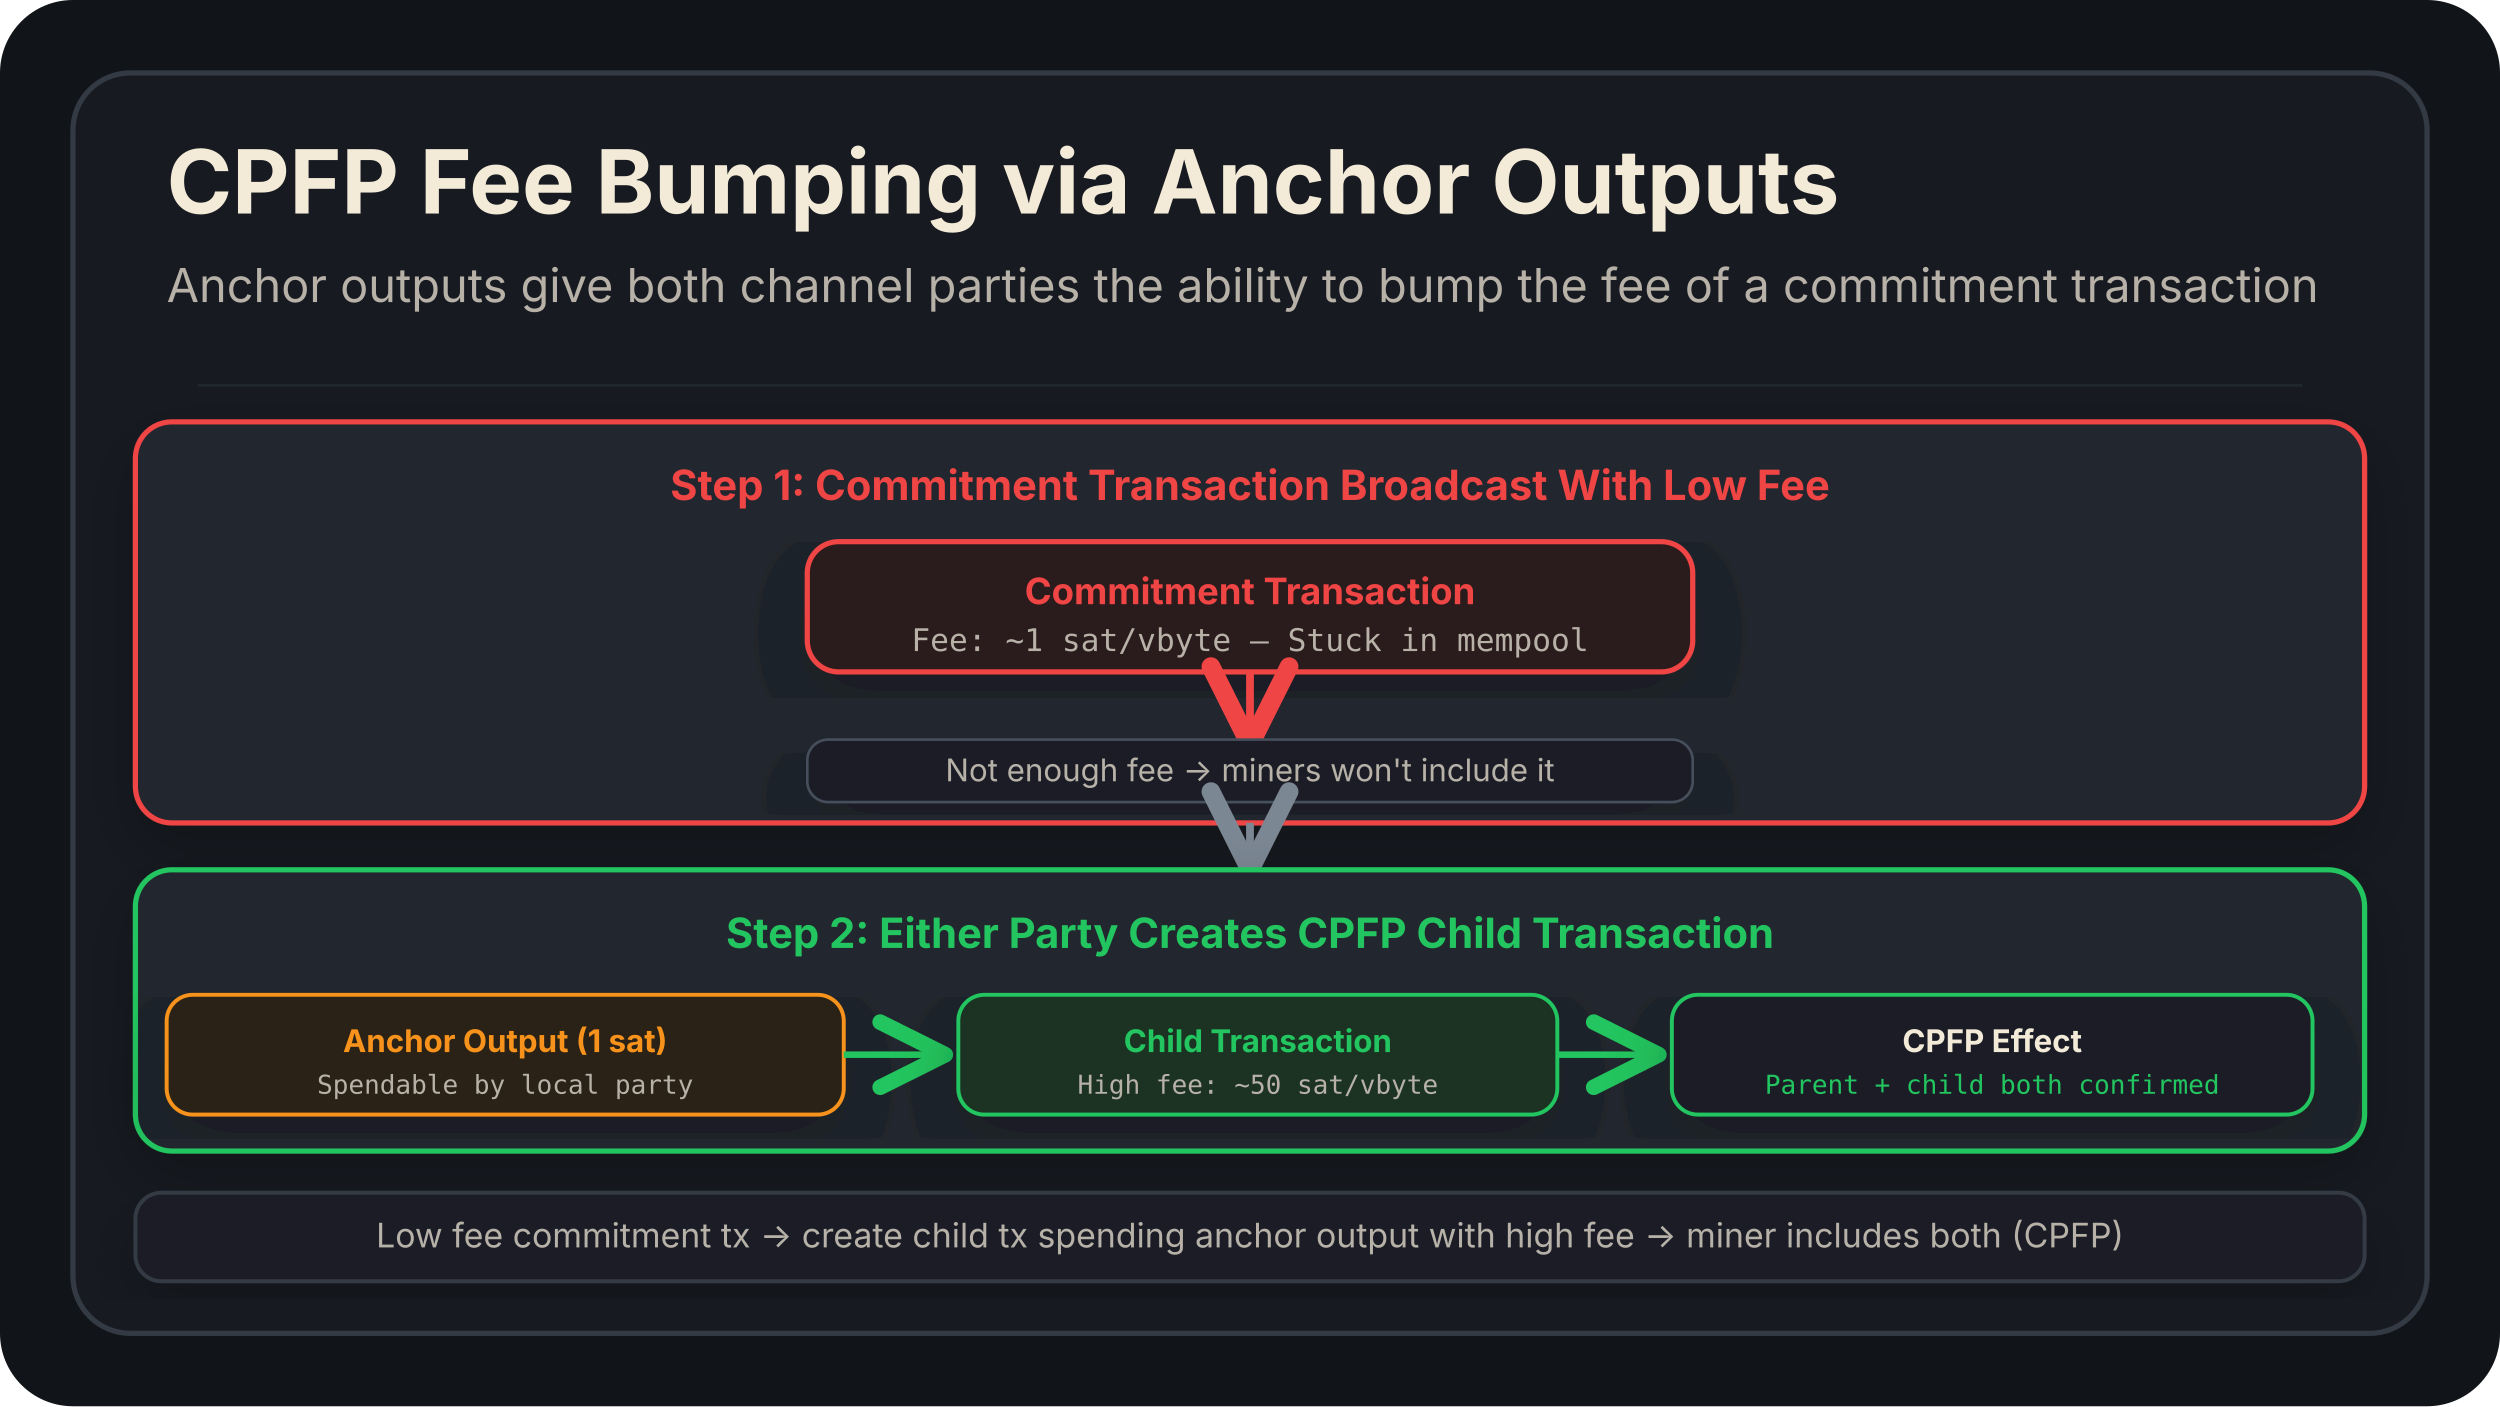
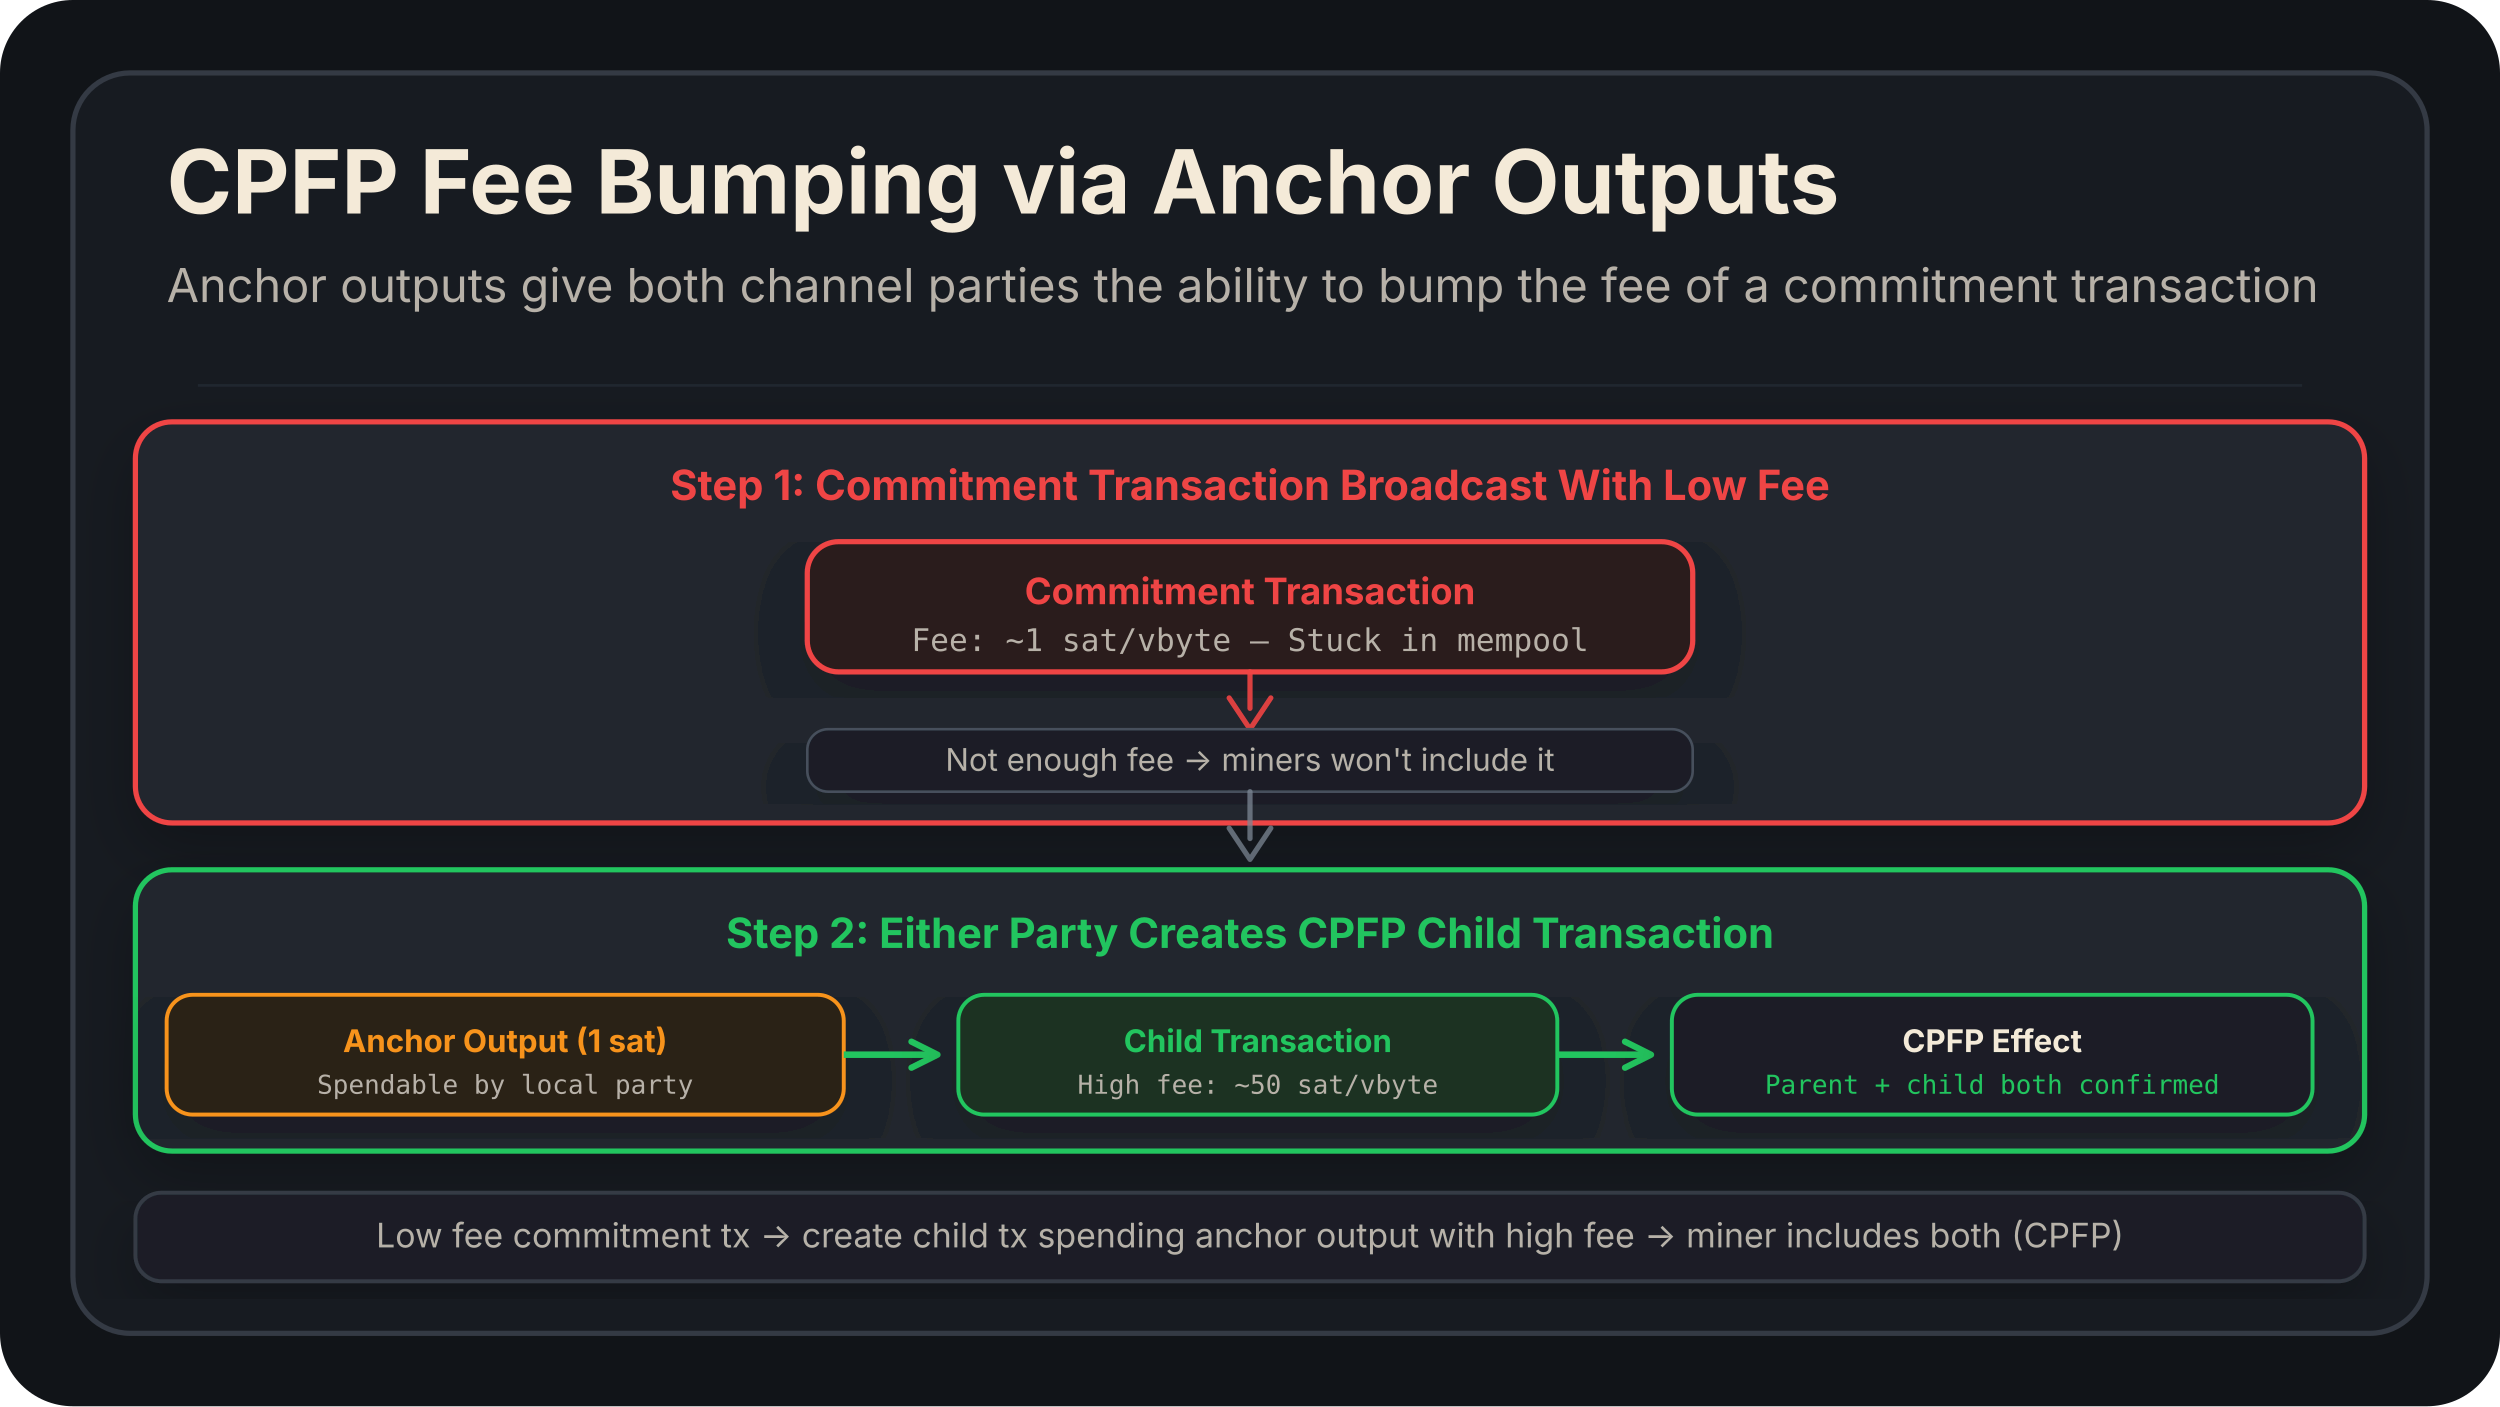
<svg xmlns="http://www.w3.org/2000/svg" width="960" height="540" viewBox="0 0 960 540" fill="none" role="img" aria-labelledby="title desc">
  <defs>
-     <marker id="arrow-orange" markerWidth="14" markerHeight="14" refX="10" refY="7" orient="auto">
+     <marker id="arrow-orange" markerWidth="14" markerHeight="14" refX="10" refY="7" orient="auto" markerUnits="userSpaceOnUse">
      <path d="M2 2L12 7L2 12" fill="none" stroke="#F7931A" stroke-width="2.4" stroke-linecap="round" stroke-linejoin="round" />
    </marker>
-     <marker id="arrow-muted" markerWidth="14" markerHeight="14" refX="10" refY="7" orient="auto">
+     <marker id="arrow-muted" markerWidth="14" markerHeight="14" refX="10" refY="7" orient="auto" markerUnits="userSpaceOnUse">
      <path d="M2 2L12 7L2 12" fill="none" stroke="#7C8794" stroke-width="2.4" stroke-linecap="round" stroke-linejoin="round" />
    </marker>
-     <marker id="arrow-green" markerWidth="14" markerHeight="14" refX="10" refY="7" orient="auto">
+     <marker id="arrow-green" markerWidth="14" markerHeight="14" refX="10" refY="7" orient="auto" markerUnits="userSpaceOnUse">
      <path d="M2 2L12 7L2 12" fill="none" stroke="#22C55E" stroke-width="2.4" stroke-linecap="round" stroke-linejoin="round" />
    </marker>
-     <marker id="arrow-red" markerWidth="14" markerHeight="14" refX="10" refY="7" orient="auto">
+     <marker id="arrow-red" markerWidth="14" markerHeight="14" refX="10" refY="7" orient="auto" markerUnits="userSpaceOnUse">
      <path d="M2 2L12 7L2 12" fill="none" stroke="#EF4444" stroke-width="2.4" stroke-linecap="round" stroke-linejoin="round" />
    </marker>
    <filter id="soft" x="-20%" y="-20%" width="140%" height="140%">
      <feDropShadow dx="0" dy="10" stdDeviation="12" flood-color="#000000" flood-opacity="0.24" />
    </filter>
  </defs>
  <rect width="960" height="540" rx="28" fill="#111418" />
  <rect x="28" y="28" width="904" height="484" rx="22" fill="#171B21" stroke="#343A44" stroke-width="2" />
  <text x="64" y="82" fill="#F4EAD8" font-family="Inter, Arial, sans-serif" font-size="34" font-weight="700">CPFP Fee Bumping via Anchor Outputs</text>
  <text x="64" y="116" fill="#B7B1A8" font-family="Inter, Arial, sans-serif" font-size="18">Anchor outputs give both channel parties the ability to bump the fee of a commitment transaction</text>
  <g stroke="#28313B" stroke-width="1" opacity="0.55">
    <path d="M76 148H884" />
  </g>
  <g filter="url(#soft)">
    <rect x="52" y="162" width="856" height="154" rx="14" fill="#20252D" stroke="#EF4444" stroke-width="2" />
    <text x="480" y="192" text-anchor="middle" fill="#EF4444" font-family="Inter, Arial, sans-serif" font-size="16" font-weight="700">Step 1: Commitment Transaction Broadcast With Low Fee</text>
    <g filter="url(#soft)">
      <rect x="310" y="208" width="340" height="50" rx="12" fill="#2A1B1B" stroke="#EF4444" stroke-width="2" />
      <text x="480" y="232" text-anchor="middle" fill="#EF4444" font-family="Inter, Arial, sans-serif" font-size="14" font-weight="700">Commitment Transaction</text>
      <text x="480" y="250" text-anchor="middle" fill="#B7B1A8" font-family="JetBrains Mono, monospace" font-size="12">Fee: ~1 sat/vbyte — Stuck in mempool</text>
    </g>
-     <path d="M480 258V280" stroke="#EF4444" stroke-width="3" marker-end="url(#arrow-red)" />
+     <path d="M480 258V272" stroke="#EF4444" stroke-width="2" stroke-linecap="round" opacity="0.9" />
+     <path d="M472 268L480 280L488 268" fill="none" stroke="#EF4444" stroke-width="2" stroke-linecap="round" stroke-linejoin="round" opacity="0.9" />
    <g filter="url(#soft)">
-       <rect x="310" y="284" width="340" height="24" rx="8" fill="#1A1F28" stroke="#46505C" stroke-width="1" />
-       <text x="480" y="300" text-anchor="middle" fill="#B7B1A8" font-family="Inter, Arial, sans-serif" font-size="12">Not enough fee → miners won't include it</text>
+       <rect x="310" y="280" width="340" height="24" rx="8" fill="#1A1F28" stroke="#46505C" stroke-width="1" />
+       <text x="480" y="296" text-anchor="middle" fill="#B7B1A8" font-family="Inter, Arial, sans-serif" font-size="12">Not enough fee → miners won't include it</text>
    </g>
  </g>
-   <path d="M480 316L480 328" stroke="#7C8794" stroke-width="3" marker-end="url(#arrow-muted)" />
+   <path d="M480 304V322" stroke="#7C8794" stroke-width="2" stroke-linecap="round" opacity="0.75" />
+   <path d="M472 318L480 330L488 318" fill="none" stroke="#7C8794" stroke-width="2" stroke-linecap="round" stroke-linejoin="round" opacity="0.75" />
  <g filter="url(#soft)">
    <rect x="52" y="334" width="856" height="108" rx="14" fill="#20252D" stroke="#22C55E" stroke-width="2" />
    <text x="480" y="364" text-anchor="middle" fill="#22C55E" font-family="Inter, Arial, sans-serif" font-size="16" font-weight="700">Step 2: Either Party Creates CPFP Child Transaction</text>
    <g filter="url(#soft)">
      <rect x="64" y="382" width="260" height="46" rx="10" fill="#2A2116" stroke="#F7931A" stroke-width="1.5" />
      <text x="194" y="404" text-anchor="middle" fill="#F7931A" font-family="Inter, Arial, sans-serif" font-size="12" font-weight="700">Anchor Output (1 sat)</text>
      <text x="194" y="420" text-anchor="middle" fill="#B7B1A8" font-family="JetBrains Mono, monospace" font-size="10">Spendable by local party</text>
    </g>
    <path d="M324 405L358 405" stroke="#22C55E" stroke-width="2.5" marker-end="url(#arrow-green)" />
    <g filter="url(#soft)">
      <rect x="368" y="382" width="230" height="46" rx="10" fill="#1A3322" stroke="#22C55E" stroke-width="1.5" />
      <text x="483" y="404" text-anchor="middle" fill="#22C55E" font-family="Inter, Arial, sans-serif" font-size="12" font-weight="700">Child Transaction</text>
      <text x="483" y="420" text-anchor="middle" fill="#B7B1A8" font-family="JetBrains Mono, monospace" font-size="10">High fee: ~50 sat/vbyte</text>
    </g>
    <path d="M598 405L632 405" stroke="#22C55E" stroke-width="2.5" marker-end="url(#arrow-green)" />
    <g filter="url(#soft)">
      <rect x="642" y="382" width="246" height="46" rx="10" fill="#1A1F28" stroke="#22C55E" stroke-width="1.5" />
      <text x="765" y="404" text-anchor="middle" fill="#F4EAD8" font-family="Inter, Arial, sans-serif" font-size="12" font-weight="700">CPFP Effect</text>
      <text x="765" y="420" text-anchor="middle" fill="#22C55E" font-family="JetBrains Mono, monospace" font-size="10">Parent + child both confirmed</text>
    </g>
  </g>
  <g filter="url(#soft)">
    <rect x="52" y="458" width="856" height="34" rx="10" fill="#1A1F28" stroke="#343A44" stroke-width="1.5" />
    <text x="480" y="479" text-anchor="middle" fill="#B7B1A8" font-family="Inter, Arial, sans-serif" font-size="13">Low fee commitment tx → create child tx spending anchor output with high fee → miner includes both (CPFP)</text>
  </g>
</svg>
